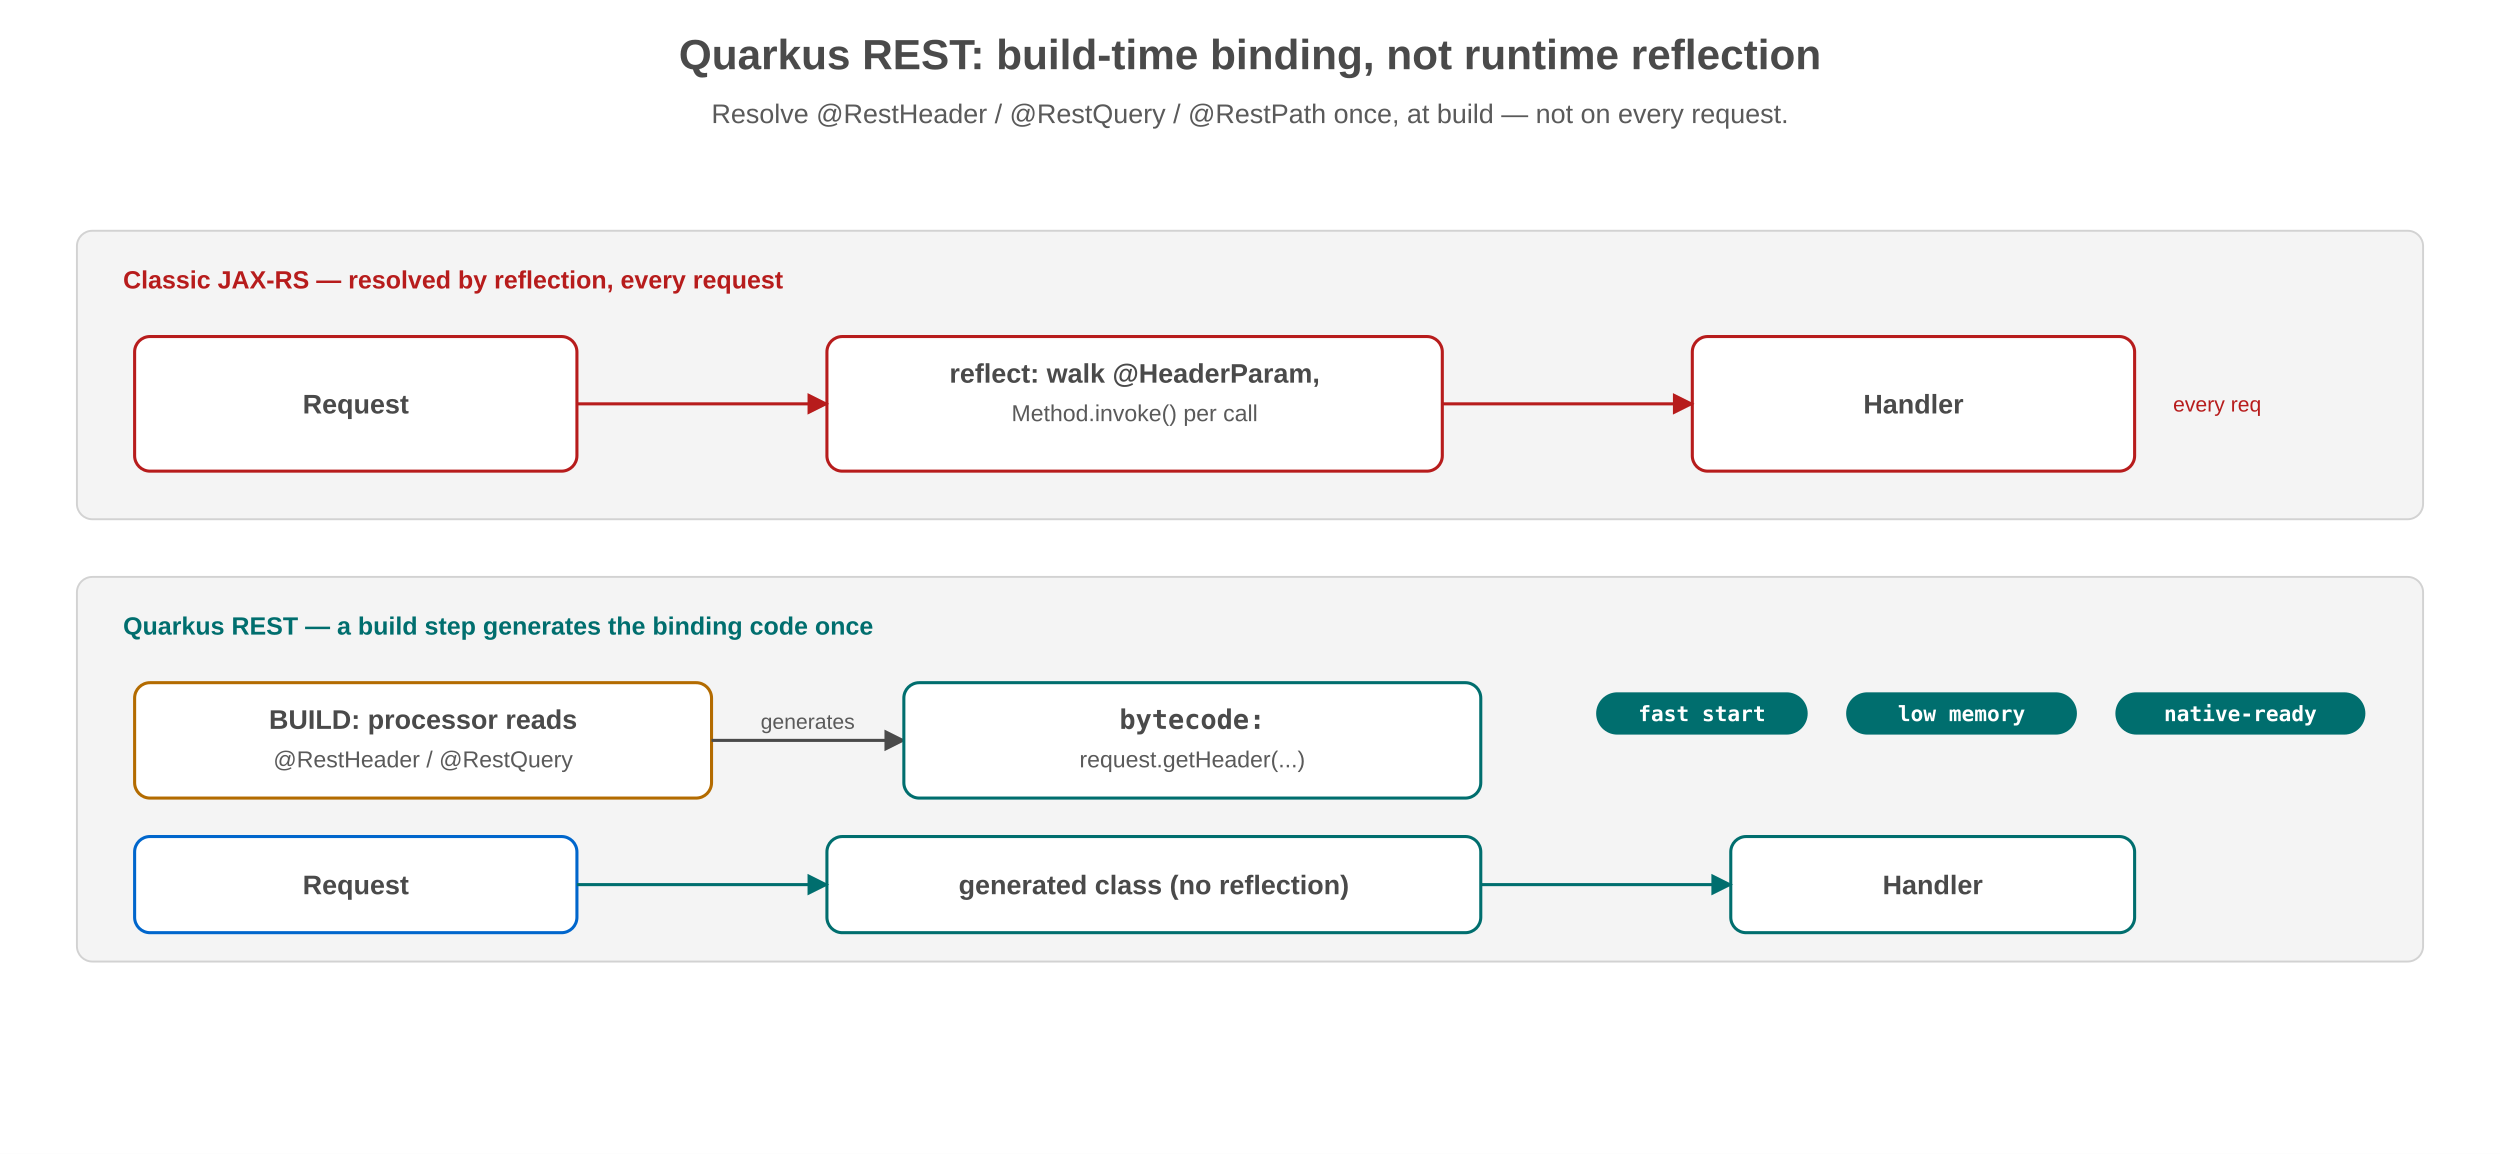
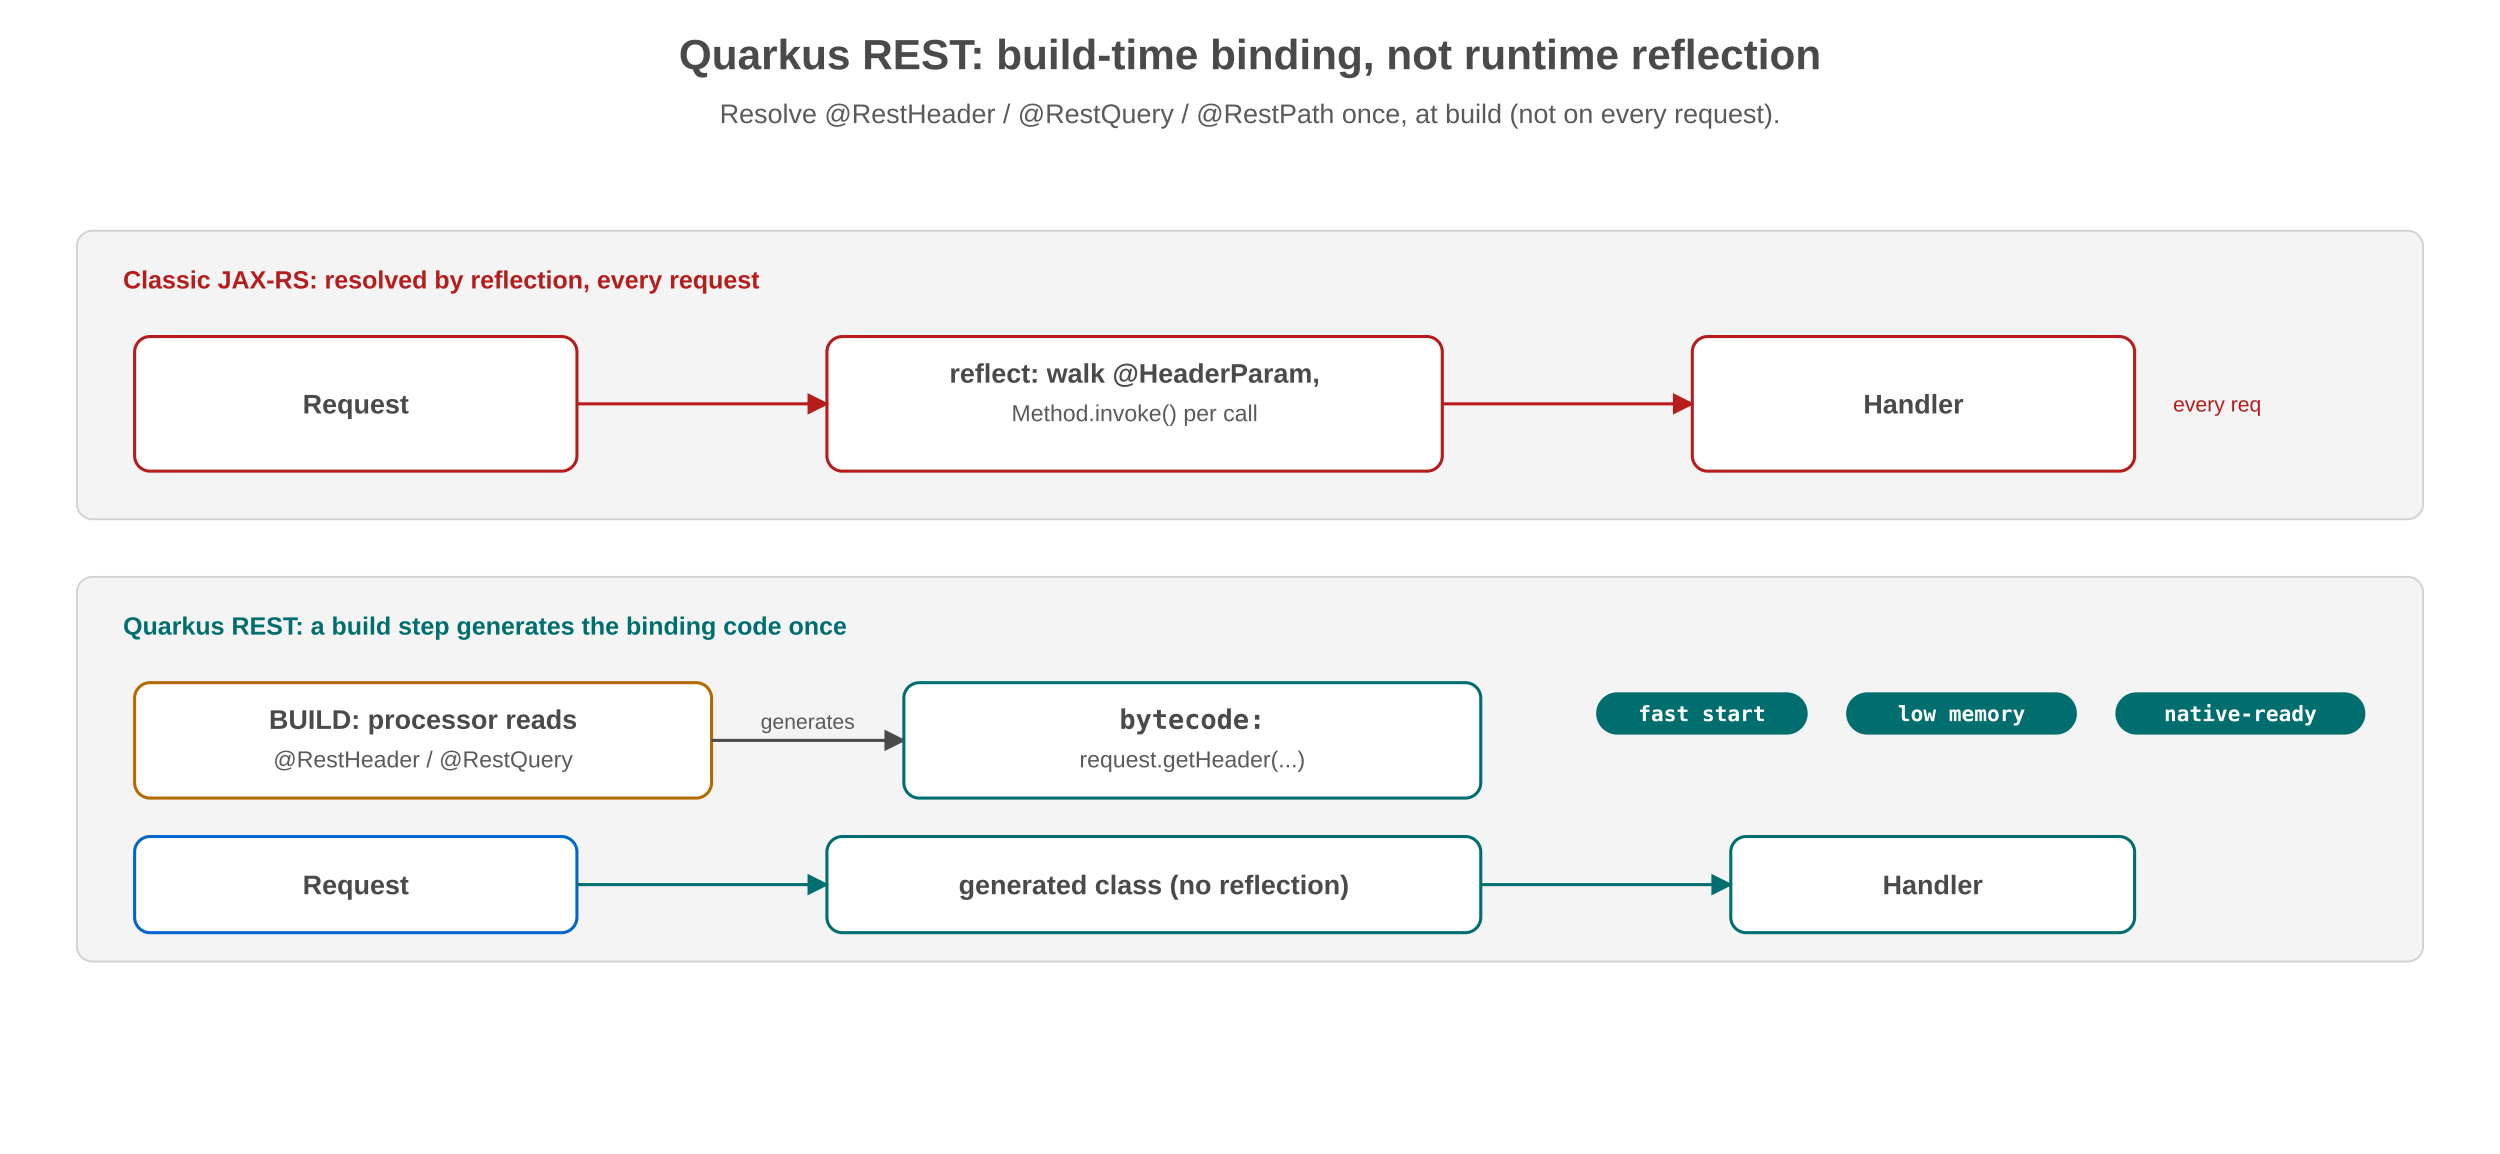
<svg xmlns="http://www.w3.org/2000/svg" viewBox="0 0 1300 600" width="1300" height="600">
  <defs>
    <marker id="_arrow_danger_0" viewBox="0 0 10 10" refX="9" refY="5" markerWidth="7" markerHeight="7" orient="auto-start-reverse">
      <path d="M 0 0 L 10 5 L 0 10 z" fill="#B71C1C" />
    </marker>
    <marker id="_arrow_neutral_0" viewBox="0 0 10 10" refX="9" refY="5" markerWidth="7" markerHeight="7" orient="auto-start-reverse">
      <path d="M 0 0 L 10 5 L 0 10 z" fill="#4A4A4A" />
    </marker>
    <marker id="_arrow_platform_0" viewBox="0 0 10 10" refX="9" refY="5" markerWidth="7" markerHeight="7" orient="auto-start-reverse">
      <path d="M 0 0 L 10 5 L 0 10 z" fill="#006E6E" />
    </marker>
  </defs>
  <rect x="0" y="0" width="1300" height="600" fill="#FFFFFF" />
  <text x="650.0" y="36" font-family="Overpass, Red Hat Text, Arial, sans-serif" font-size="22" font-weight="bold" fill="#4A4A4A" text-anchor="middle">Quarkus REST: build-time binding, not runtime reflection</text>
-   <text x="650.0" y="64" font-family="Overpass, Red Hat Text, Arial, sans-serif" font-size="14" font-weight="normal" fill="#5A5A5A" text-anchor="middle">Resolve @RestHeader / @RestQuery / @RestPath once, at build — not on every request.</text>
+   <text x="650.0" y="64" font-family="Overpass, Red Hat Text, Arial, sans-serif" font-size="14" font-weight="normal" fill="#5A5A5A" text-anchor="middle">Resolve @RestHeader / @RestQuery / @RestPath once, at build (not on every request).</text>
  <rect x="40" y="120" width="1220" height="150" rx="8" ry="8" fill="#F4F4F4" stroke="#D2D2D2" stroke-width="1" />
-   <text x="64" y="150" font-family="Overpass, Red Hat Text, Arial, sans-serif" font-size="13" font-weight="bold" fill="#B71C1C" text-anchor="start">Classic JAX-RS — resolved by reflection, every request</text>
+   <text x="64" y="150" font-family="Overpass, Red Hat Text, Arial, sans-serif" font-size="13" font-weight="bold" fill="#B71C1C" text-anchor="start">Classic JAX-RS: resolved by reflection, every request</text>
  <rect x="70" y="175" width="230" height="70" rx="8" ry="8" fill="#FFFFFF" stroke="#B71C1C" stroke-width="1.6" />
  <text x="185.0" y="215.0" font-family="Overpass, Red Hat Text, Arial, sans-serif" font-size="14" font-weight="600" fill="#4A4A4A" text-anchor="middle">Request</text>
  <rect x="430" y="175" width="320" height="70" rx="8" ry="8" fill="#FFFFFF" stroke="#B71C1C" stroke-width="1.6" />
  <text x="590.0" y="199" font-family="Overpass, Red Hat Text, Arial, sans-serif" font-size="14" font-weight="600" fill="#4A4A4A" text-anchor="middle">reflect: walk @HeaderParam,</text>
  <text x="590.0" y="219" font-family="Red Hat Text, Arial, sans-serif" font-size="12" fill="#5A5A5A" text-anchor="middle">Method.invoke() per call</text>
  <rect x="880" y="175" width="230" height="70" rx="8" ry="8" fill="#FFFFFF" stroke="#B71C1C" stroke-width="1.6" />
  <text x="995.0" y="215.0" font-family="Overpass, Red Hat Text, Arial, sans-serif" font-size="14" font-weight="600" fill="#4A4A4A" text-anchor="middle">Handler</text>
  <line x1="300" y1="210" x2="430" y2="210" stroke="#B71C1C" stroke-width="1.6" marker-end="url(#_arrow_danger_0)" />
  <line x1="750" y1="210" x2="880" y2="210" stroke="#B71C1C" stroke-width="1.6" marker-end="url(#_arrow_danger_0)" />
  <text x="1130" y="214" font-family="Overpass, Red Hat Text, Arial, sans-serif" font-size="11" font-weight="normal" fill="#B71C1C" text-anchor="start">every req</text>
  <rect x="40" y="300" width="1220" height="200" rx="8" ry="8" fill="#F4F4F4" stroke="#D2D2D2" stroke-width="1" />
-   <text x="64" y="330" font-family="Overpass, Red Hat Text, Arial, sans-serif" font-size="13" font-weight="bold" fill="#006E6E" text-anchor="start">Quarkus REST — a build step generates the binding code once</text>
+   <text x="64" y="330" font-family="Overpass, Red Hat Text, Arial, sans-serif" font-size="13" font-weight="bold" fill="#006E6E" text-anchor="start">Quarkus REST: a build step generates the binding code once</text>
  <rect x="70" y="355" width="300" height="60" rx="8" ry="8" fill="#FFFFFF" stroke="#B36B00" stroke-width="1.6" />
  <text x="220.0" y="379" font-family="Overpass, Red Hat Text, Arial, sans-serif" font-size="14" font-weight="600" fill="#4A4A4A" text-anchor="middle">BUILD: processor reads</text>
  <text x="220.0" y="399" font-family="Red Hat Text, Arial, sans-serif" font-size="12" fill="#5A5A5A" text-anchor="middle">@RestHeader / @RestQuery</text>
  <line x1="370" y1="385" x2="470" y2="385" stroke="#4A4A4A" stroke-width="1.6" marker-end="url(#_arrow_neutral_0)" />
  <text x="420.0" y="379.0" font-family="Red Hat Text, Arial, sans-serif" font-size="11" fill="#5A5A5A" text-anchor="middle">generates</text>
  <rect x="470" y="355" width="300" height="60" rx="8" ry="8" fill="#FFFFFF" stroke="#006E6E" stroke-width="1.6" />
  <text x="620.0" y="379" font-family="Red Hat Mono, Menlo, monospace" font-size="14" font-weight="600" fill="#4A4A4A" text-anchor="middle">bytecode:</text>
  <text x="620.0" y="399" font-family="Red Hat Text, Arial, sans-serif" font-size="12" fill="#5A5A5A" text-anchor="middle">request.getHeader(...)</text>
  <rect x="70" y="435" width="230" height="50" rx="8" ry="8" fill="#FFFFFF" stroke="#0066CC" stroke-width="1.6" />
  <text x="185.0" y="465.0" font-family="Overpass, Red Hat Text, Arial, sans-serif" font-size="14" font-weight="600" fill="#4A4A4A" text-anchor="middle">Request</text>
  <rect x="430" y="435" width="340" height="50" rx="8" ry="8" fill="#FFFFFF" stroke="#006E6E" stroke-width="1.6" />
  <text x="600.0" y="465.0" font-family="Overpass, Red Hat Text, Arial, sans-serif" font-size="14" font-weight="600" fill="#4A4A4A" text-anchor="middle">generated class (no reflection)</text>
  <rect x="900" y="435" width="210" height="50" rx="8" ry="8" fill="#FFFFFF" stroke="#006E6E" stroke-width="1.6" />
  <text x="1005.0" y="465.0" font-family="Overpass, Red Hat Text, Arial, sans-serif" font-size="14" font-weight="600" fill="#4A4A4A" text-anchor="middle">Handler</text>
  <line x1="300" y1="460" x2="430" y2="460" stroke="#006E6E" stroke-width="1.6" marker-end="url(#_arrow_platform_0)" />
  <line x1="770" y1="460" x2="900" y2="460" stroke="#006E6E" stroke-width="1.6" marker-end="url(#_arrow_platform_0)" />
  <rect x="830" y="360" width="110" height="22" rx="11" ry="11" fill="#006E6E" />
  <text x="885.0" y="375" font-family="Red Hat Mono, Menlo, monospace" font-size="11" font-weight="600" fill="#FFFFFF" text-anchor="middle">fast start</text>
  <rect x="960" y="360" width="120" height="22" rx="11" ry="11" fill="#006E6E" />
  <text x="1020.0" y="375" font-family="Red Hat Mono, Menlo, monospace" font-size="11" font-weight="600" fill="#FFFFFF" text-anchor="middle">low memory</text>
  <rect x="1100" y="360" width="130" height="22" rx="11" ry="11" fill="#006E6E" />
  <text x="1165.0" y="375" font-family="Red Hat Mono, Menlo, monospace" font-size="11" font-weight="600" fill="#FFFFFF" text-anchor="middle">native-ready</text>
</svg>
